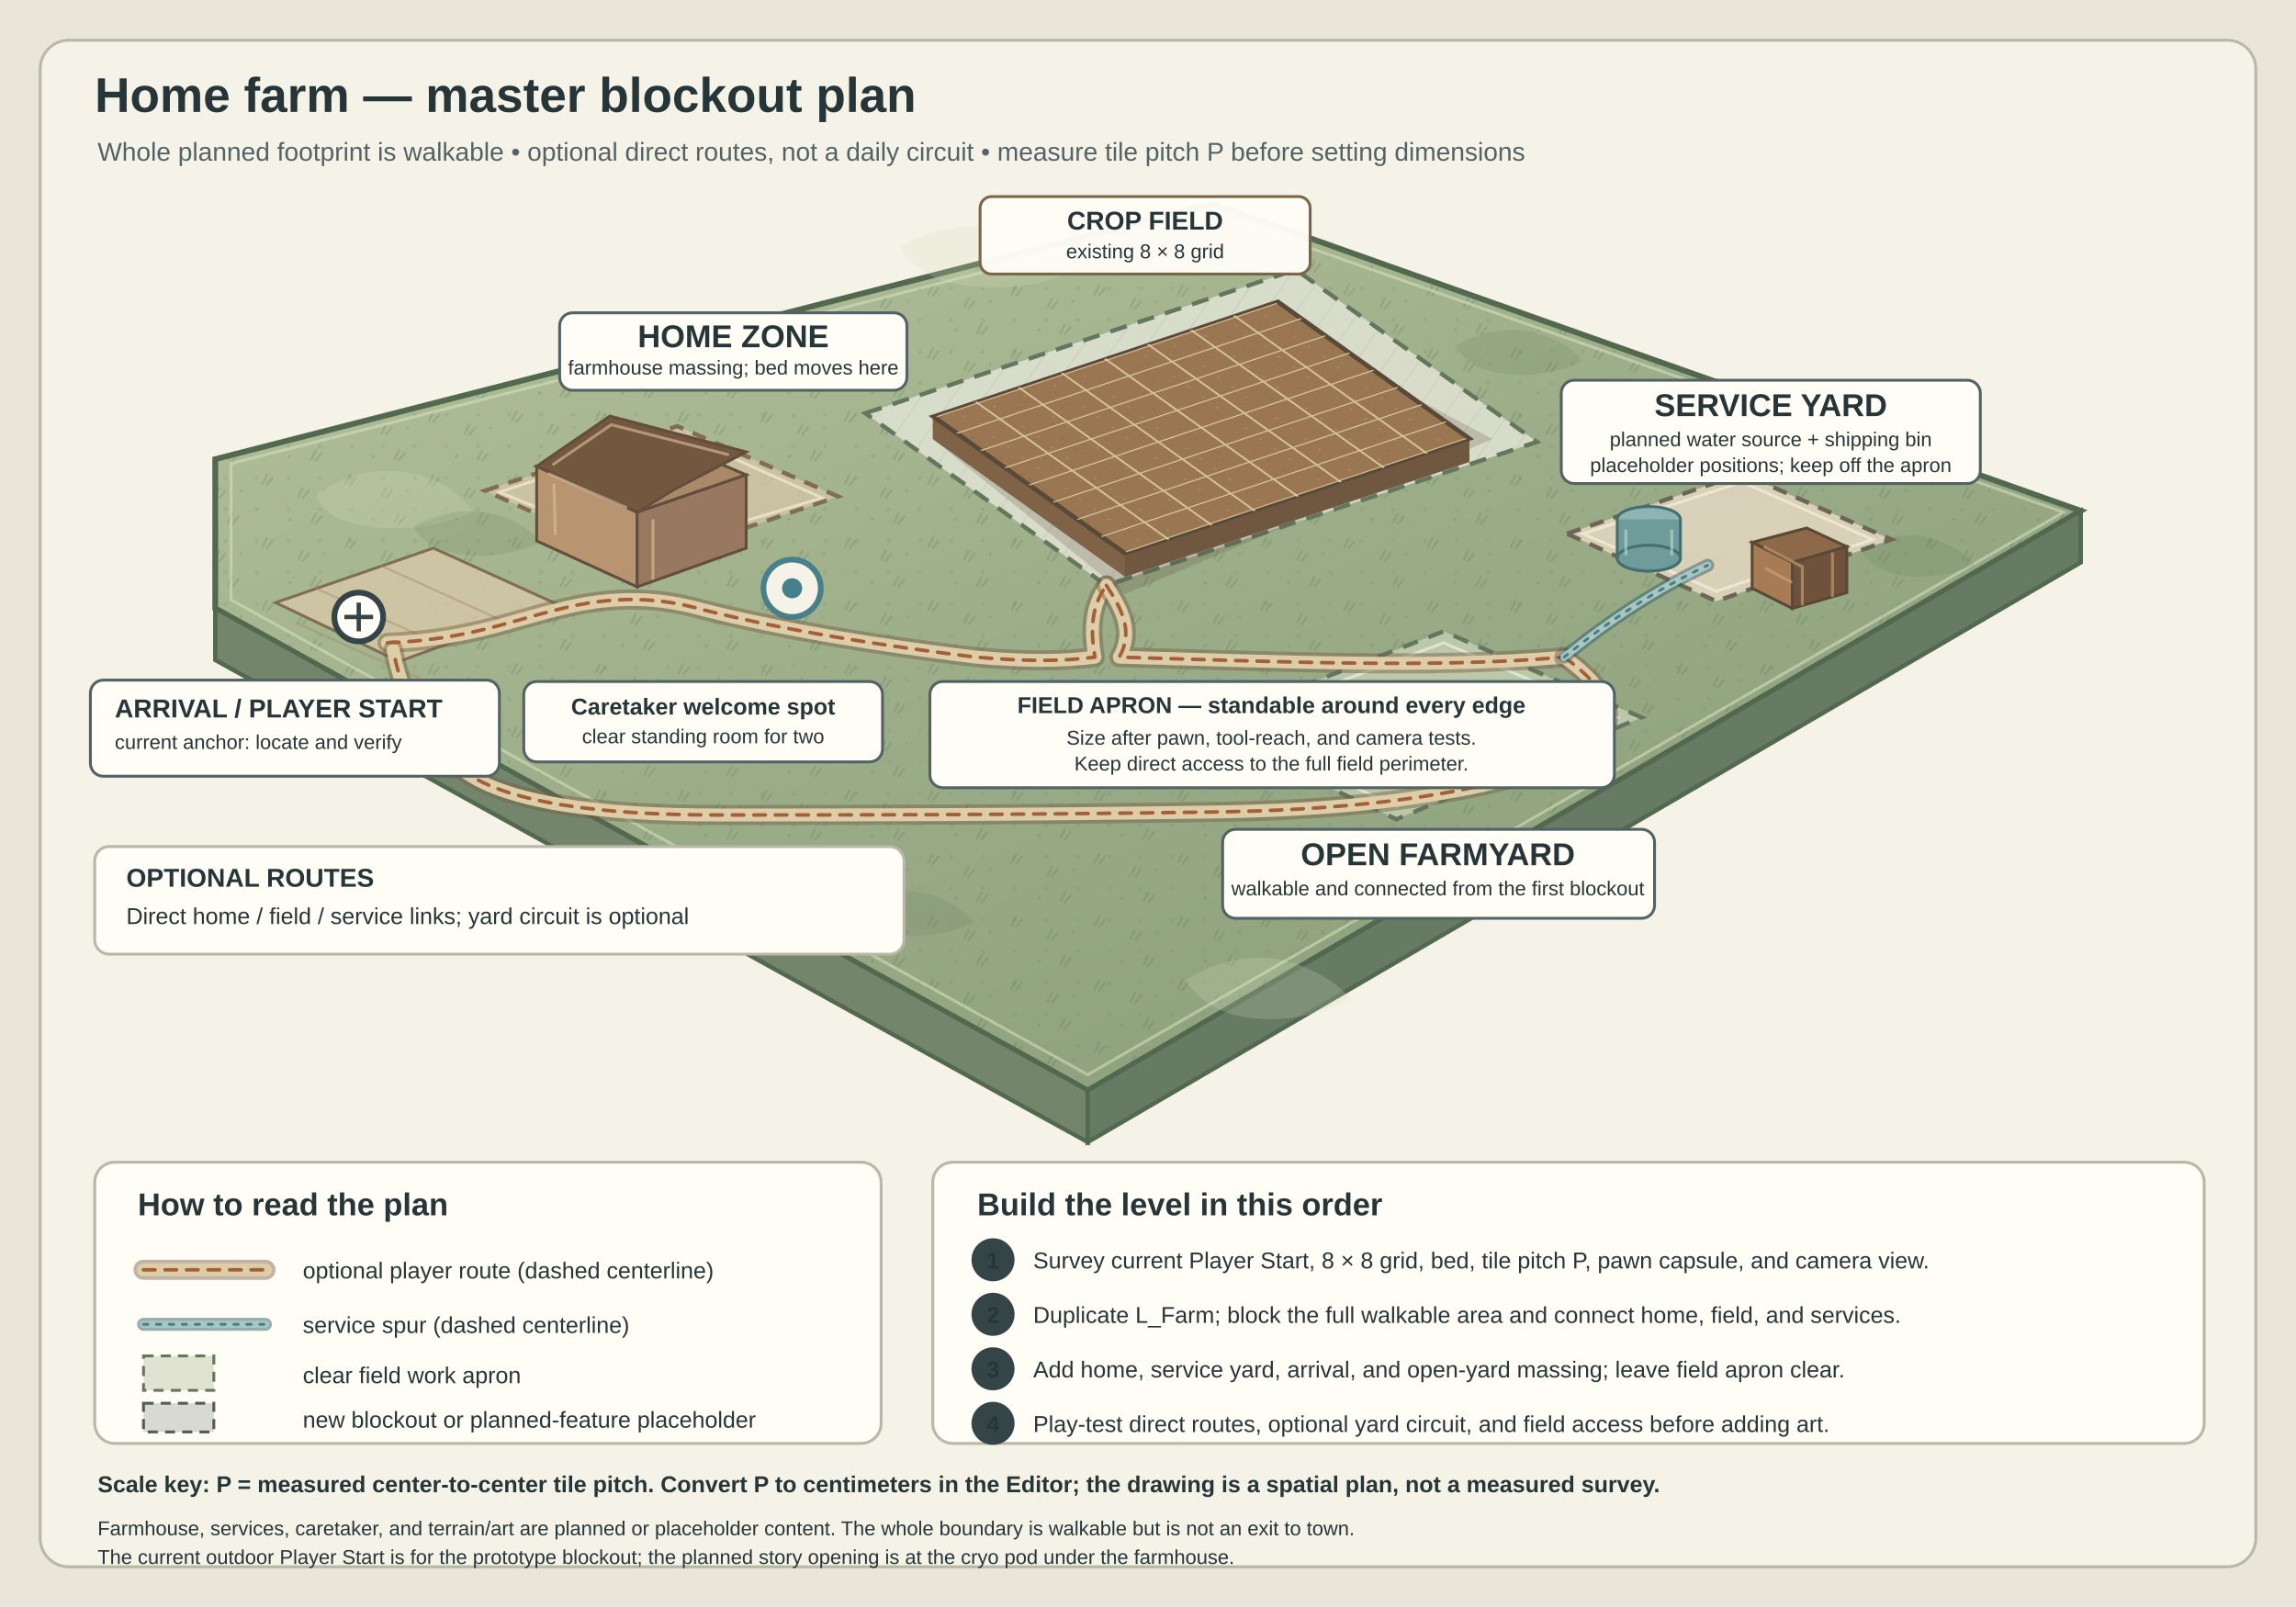
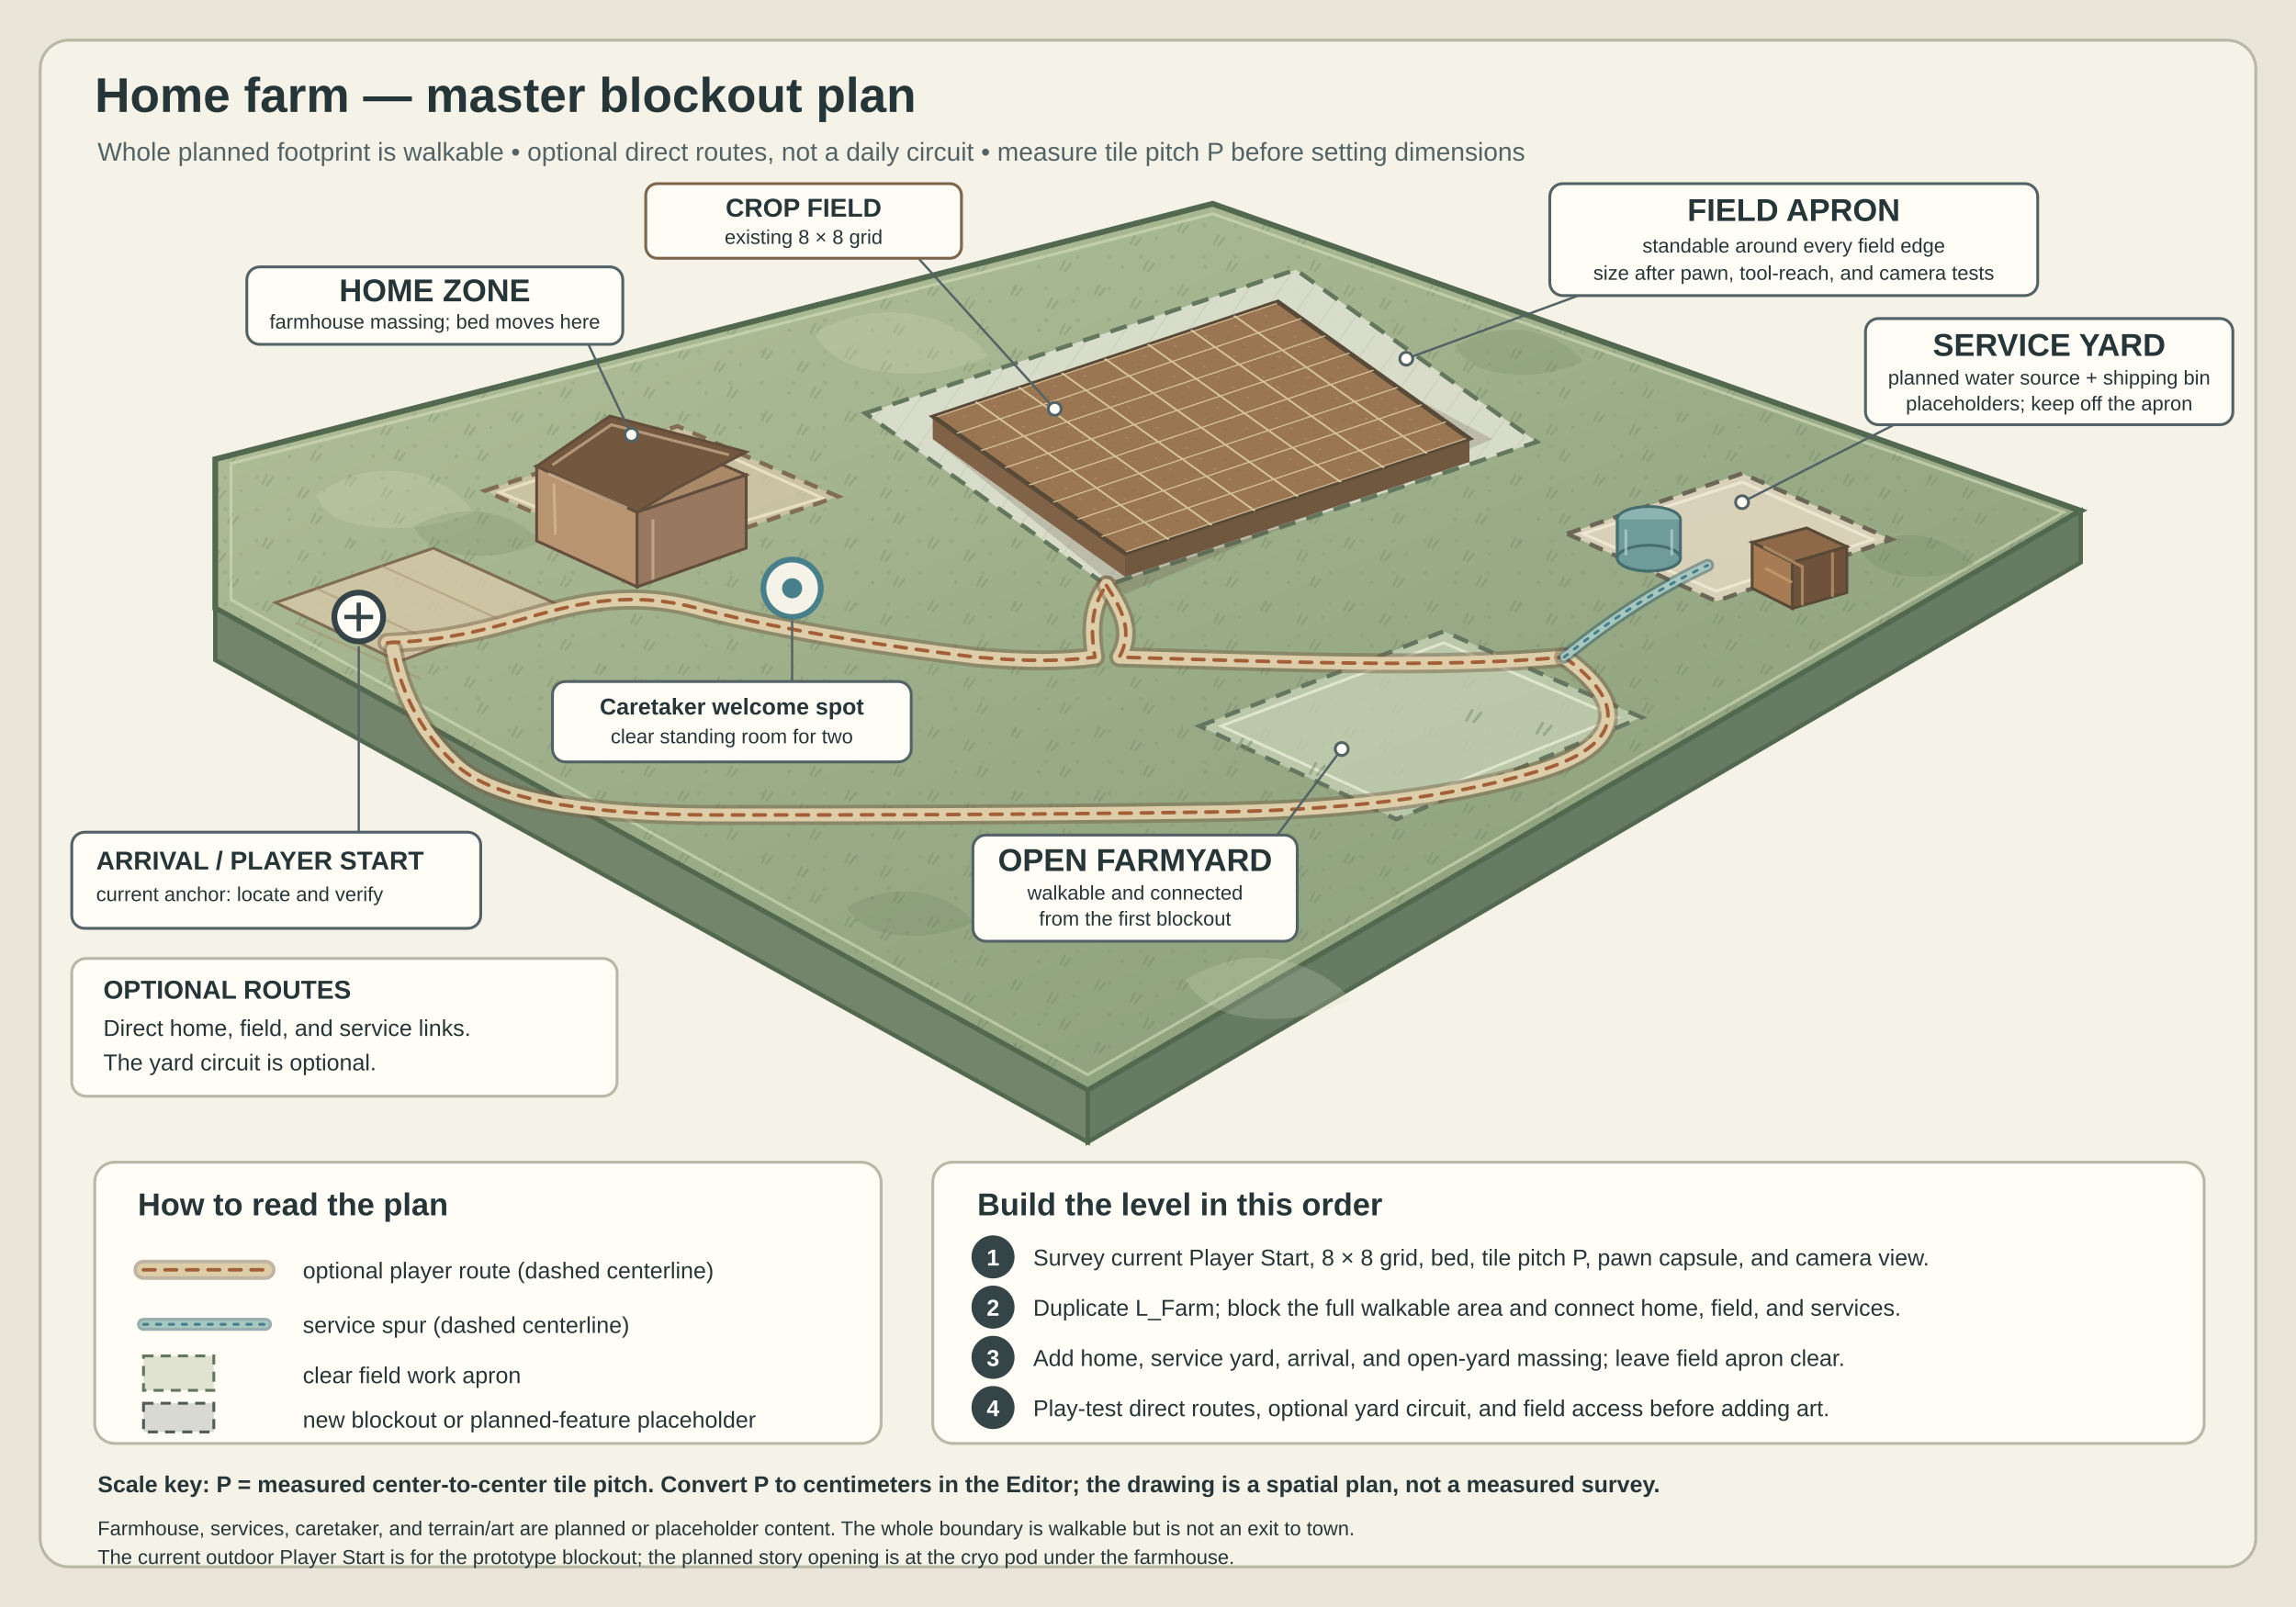
<svg xmlns="http://www.w3.org/2000/svg" width="1600" height="1120" viewBox="0 0 1600 1120" style="width: 100%; height: auto; max-width: 1600px;" role="img" aria-labelledby="title description">
  <defs>
    <pattern id="groundDots" width="22" height="22" patternUnits="userSpaceOnUse">
      <circle cx="3" cy="3" r="1.5" fill="#72826c" opacity=".22" />
    </pattern>
    <pattern id="grassTexture" width="58" height="44" patternUnits="userSpaceOnUse">
      <path d="M9 29l3-6m0 7 4-5m18 13 3-6m0 7 4-5M43 12l3-6m0 7 4-5" fill="none" stroke="#52684f" stroke-width="1.5" stroke-linecap="round" opacity=".2" />
      <circle cx="28" cy="10" r="1.2" fill="#52684f" opacity=".18" />
      <circle cx="52" cy="34" r="1.1" fill="#52684f" opacity=".16" />
    </pattern>
    <pattern id="soilTexture" width="28" height="24" patternUnits="userSpaceOnUse">
      <circle cx="6" cy="7" r="1.2" fill="#5c4935" opacity=".28" />
      <circle cx="20" cy="17" r="1.1" fill="#e1c79b" opacity=".5" />
      <path d="M13 3l2 2m-9 13 2 2" stroke="#5c4935" stroke-width="1" opacity=".2" />
    </pattern>
    <pattern id="apronHatch" width="18" height="18" patternUnits="userSpaceOnUse" patternTransform="rotate(35)">
      <path d="M0 0V18" stroke="#73856c" stroke-width="2" opacity=".16" />
    </pattern>
    <linearGradient id="farmGround" x1="0" y1="0" x2=".85" y2="1">
      <stop offset="0" stop-color="#b4c29b" />
      <stop offset=".52" stop-color="#9bad88" />
      <stop offset="1" stop-color="#899c79" />
    </linearGradient>
    <style>
      text { font-family: "Segoe UI", Arial, sans-serif; fill: #263638; }
      .title { font-size: 34px; font-weight: 700; }
      .subtitle { font-size: 18px; fill: #536365; }
      .zone { font-size: 22px; font-weight: 700; }
      .label { font-size: 18px; font-weight: 700; }
      .small { font-size: 16px; }
      .tiny { font-size: 14px; }
+       .stepNumber { fill: #fff; font-weight: 700; }
      .callout { fill: #fffdf6; stroke: #536365; stroke-width: 2; }
+       .leader { fill: none; stroke: #536365; stroke-width: 1.6; stroke-linecap: round; }
+       .leaderDot { fill: #fffdf6; stroke: #536365; stroke-width: 2; }
      .blockout { fill: #d7d9d2; fill-opacity: .92; stroke: #515c59; stroke-width: 3; stroke-dasharray: 9 7; }
      .routeEdge { fill: none; stroke: #755d43; stroke-width: 14; stroke-linecap: round; stroke-linejoin: round; opacity: .46; }
      .routeBed { fill: none; stroke: #decda9; stroke-width: 9; stroke-linecap: round; stroke-linejoin: round; }
      .routeCenterline { fill: none; stroke: #a35f38; stroke-width: 2.5; stroke-linecap: round; stroke-linejoin: round; stroke-dasharray: 8 7; }
      .utilityEdge { fill: none; stroke: #315e67; stroke-width: 9; stroke-linecap: round; stroke-linejoin: round; opacity: .5; }
      .utilityBed { fill: none; stroke: #a7c7c1; stroke-width: 5; stroke-linecap: round; stroke-linejoin: round; }
      .utilityCenterline { fill: none; stroke: #477f8a; stroke-width: 2; stroke-linecap: round; stroke-linejoin: round; stroke-dasharray: 3 6; }
    </style>
  </defs>
  <rect width="1600" height="1120" fill="#e9e6d9" />
  <rect x="28" y="28" width="1544" height="1064" rx="20" fill="#f5f2e7" stroke="#b8b8a6" stroke-width="2" />
  <text x="66" y="78" class="title">Home farm — master blockout plan</text>
  <text x="68" y="112" class="subtitle">Whole planned footprint is walkable • optional direct routes, not a daily circuit • measure tile pitch P before setting dimensions</text>
  <polygon points="150,320 845,142 1450,356 758,760 150,424" fill="url(#farmGround)" stroke="#52684f" stroke-width="4" />
  <polygon points="150,424 758,760 758,796 150,460" fill="#73866c" stroke="#52684f" stroke-width="3" />
  <polygon points="758,760 1450,356 1450,392 758,796" fill="#667a64" stroke="#52684f" stroke-width="3" />
  <polygon points="150,320 845,142 1450,356 758,760 150,424" fill="url(#groundDots)" opacity=".8" />
  <polygon points="150,320 845,142 1450,356 758,760 150,424" fill="url(#grassTexture)" />
  <path d="M161 323 845 149 1438 357 758 749 161 418Z" fill="none" stroke="#d8dfc0" stroke-width="2" opacity=".58" />
  <g fill="#d5ddbf" opacity=".22">
    <path d="M220 345q35-25 76-13 22 8 34 25-42 17-83 8-20-4-27-20Z" />
-     <path d="M627 172q43-24 88-8 22 8 34 24-37 18-82 10-28-5-40-26Z" />
+     <path d="M567 232q43-24 88-8 22 8 34 24-37 18-82 10-28-5-40-26Z" />
    <path d="M1154 359q42-23 81-7 22 9 31 25-42 16-82 8-20-4-30-26Z" />
    <path d="M826 683q43-26 83-9 20 8 32 22-38 20-78 12-24-5-37-25Z" />
  </g>
  <g fill="#647b59" opacity=".19">
    <path d="M288 367q34-18 65-6 15 6 24 17-32 14-63 7-18-4-26-18Z" />
    <path d="M1014 241q34-19 65-6 16 6 24 17-32 14-63 7-18-4-26-18Z" />
    <path d="M1296 383q30-17 58-5 15 6 22 16-29 12-56 6-16-4-24-17Z" />
    <path d="M590 632q34-18 65-6 15 6 24 17-32 14-63 7-18-4-26-18Z" />
  </g>
  <polygon points="338,342 472,297 584,346 449,392" fill="#d8c8a9" fill-opacity=".72" stroke="#806d54" stroke-width="3" stroke-dasharray="10 7" />
  <path d="M348 343 472 302 573 347 449 384Z" fill="none" stroke="#f4e8cc" stroke-width="2" opacity=".75" />
  <polygon points="374,325 450,301 520,331 444,357" fill="#a98968" stroke="#634e3d" stroke-width="2" />
  <polygon points="374,325 444,357 444,409 374,377" fill="#b99470" stroke="#634e3d" stroke-width="2" />
  <polygon points="444,357 520,331 520,382 444,409" fill="#98785e" stroke="#634e3d" stroke-width="2" />
  <polygon points="374,325 425,290 520,315 470,341 444,357" fill="#73583f" stroke="#634e3d" stroke-width="2" />
  <path d="M385 324 426 296 508 317M382 330l55 24m-51-17 1 36m68-11 0 42" fill="none" stroke="#d8c09c" stroke-width="2" opacity=".62" />
  <polygon points="192,420 302,382 388,421 278,461" fill="#d8c8a9" fill-opacity=".78" stroke="#806d54" stroke-width="2" />
  <path d="M220 410 306 449m-41-55 86 39m-145 1 87 39" fill="none" stroke="#a58d69" stroke-width="1.5" opacity=".48" />
  <circle cx="250" cy="430" r="17" fill="#fffdf6" stroke="#354447" stroke-width="4" />
  <path d="M240 430h20 M250 420v20" stroke="#354447" stroke-width="3" />
  <circle cx="552" cy="410" r="20" fill="#f5f2e7" stroke="#477f8a" stroke-width="4" />
  <circle cx="552" cy="410" r="7" fill="#477f8a" />
  <polygon points="603,288 903,188 1071,308 771,408" fill="#e0e2d2" fill-opacity=".88" stroke="#62775e" stroke-width="3" stroke-dasharray="12 8" />
  <polygon points="603,288 903,188 1071,308 771,408" fill="url(#apronHatch)" opacity=".68" />
  <polygon points="650,306 890,226 1040,306 784,414" fill="#594b39" opacity=".22" />
  <polygon points="650,290 784,386 784,402 650,306" fill="#806346" />
  <polygon points="784,386 1024,306 1024,322 784,402" fill="#70573f" />
  <g transform="matrix(.75,-.25,.42,.3,650,290)">
    <rect x="0" y="0" width="320" height="320" fill="#9a7652" stroke="#594a38" stroke-width="5" />
    <rect x="3" y="3" width="314" height="314" fill="url(#soilTexture)" opacity=".72" />
    <path d="M40 0V320 M80 0V320 M120 0V320 M160 0V320 M200 0V320 M240 0V320 M280 0V320              M0 40H320 M0 80H320 M0 120H320 M0 160H320 M0 200H320 M0 240H320 M0 280H320" fill="none" stroke="#d6c39b" stroke-width="2" />
    <path d="M2 3H318M2 317H318" fill="none" stroke="#ead7ad" stroke-width="2" opacity=".68" />
  </g>
-   <rect x="683" y="137" width="230" height="54" rx="8" fill="#fffdf6" fill-opacity=".96" stroke="#7b654b" stroke-width="2" />
-   <text x="798" y="160" text-anchor="middle" class="label">CROP FIELD</text>
-   <text x="798" y="180" text-anchor="middle" class="tiny">existing 8 × 8 grid</text>
  <polygon points="1092,372 1214,330 1318,376 1196,419" fill="#ded4bd" fill-opacity=".92" stroke="#6b6656" stroke-width="3" stroke-dasharray="10 7" />
  <path d="M1103 372 1214 336 1305 376 1196 412Z" fill="none" stroke="#f5ebd6" stroke-width="2" opacity=".8" />
  <g transform="translate(1127 352)">
    <ellipse cx="22" cy="10" rx="22" ry="9" fill="#8bb4b2" stroke="#466d70" stroke-width="2" />
    <path d="M0 10v27c0 5 10 9 22 9s22-4 22-9V10" fill="#6f9c9b" stroke="#466d70" stroke-width="2" />
    <ellipse cx="22" cy="37" rx="22" ry="9" fill="#6f9c9b" stroke="#466d70" stroke-width="2" />
    <path d="M6 17v18m32-18v18" stroke="#b8d5cf" stroke-width="2" opacity=".68" />
  </g>
  <g transform="translate(1221 368)">
    <polygon points="0,10 38,0 66,13 28,24" fill="#8e6949" stroke="#594a38" stroke-width="2" />
    <polygon points="28,24 66,13 66,45 28,56" fill="#6e523b" stroke="#594a38" stroke-width="2" />
    <polygon points="0,10 28,24 28,56 0,42" fill="#a77c55" stroke="#594a38" stroke-width="2" />
    <path d="M8 13 35 27m-26 1 19 10m7-12v28m21-37v31" fill="none" stroke="#d0a676" stroke-width="2" opacity=".6" />
  </g>
  <polygon points="836,506 1006,440 1144,500 973,571" fill="#c9d5b9" fill-opacity=".72" stroke="#64765f" stroke-width="3" stroke-dasharray="11 8" />
  <path d="M851 506 1006 448 1127 500 973 562Z" fill="none" stroke="#edf0dc" stroke-width="2" opacity=".72" />
  <g fill="none" stroke="#718767" stroke-width="2" stroke-linecap="round" opacity=".46">
    <path d="m862 522 4-7m1 8 5-6m41 22 4-7m1 8 5-6m99-32 4-7m1 8 5-6m39 14 4-7m1 8 5-6" />
  </g>
  <path class="routeEdge" d="M270 448 C324 446 355 433 388 425 C430 414 462 417 490 425 C550 440 615 450 680 458 C715 461 740 461 763 458 C760 440 760 423 771 408" />
  <path class="routeBed" d="M270 448 C324 446 355 433 388 425 C430 414 462 417 490 425 C550 440 615 450 680 458 C715 461 740 461 763 458 C760 440 760 423 771 408" />
  <path class="routeEdge" d="M771 408 C782 425 790 440 780 458 C889 461 1000 466 1090 458" />
  <path class="routeBed" d="M771 408 C782 425 790 440 780 458 C889 461 1000 466 1090 458" />
  <path class="routeEdge" d="M1090 458 C1135 490 1132 520 1070 538 C1006 557 930 565 840 566 C700 568 600 568 500 568 C420 568 350 560 320 535 C295 513 280 485 274 453" />
  <path class="routeBed" d="M1090 458 C1135 490 1132 520 1070 538 C1006 557 930 565 840 566 C700 568 600 568 500 568 C420 568 350 560 320 535 C295 513 280 485 274 453" />
  <path class="routeCenterline" d="M270 448 C324 446 355 433 388 425 C430 414 462 417 490 425 C550 440 615 450 680 458 C715 461 740 461 763 458 C760 440 760 423 771 408" />
  <path class="routeCenterline" d="M771 408 C782 425 790 440 780 458 C889 461 1000 466 1090 458" />
  <path class="routeCenterline" d="M1090 458 C1135 490 1132 520 1070 538 C1006 557 930 565 840 566 C700 568 600 568 500 568 C420 568 350 560 320 535 C295 513 280 485 274 453" />
  <path class="utilityEdge" d="M1090 458 C1122 432 1154 411 1190 394" />
  <path class="utilityBed" d="M1090 458 C1122 432 1154 411 1190 394" />
  <path class="utilityCenterline" d="M1090 458 C1122 432 1154 411 1190 394" />
-   <rect x="390" y="218" width="242" height="54" rx="9" class="callout" />
-   <text x="511" y="242" text-anchor="middle" class="zone">HOME ZONE</text>
-   <text x="511" y="261" text-anchor="middle" class="tiny">farmhouse massing; bed moves here</text>
-   <rect x="1088" y="265" width="292" height="72" rx="9" class="callout" />
-   <text x="1234" y="290" text-anchor="middle" class="zone">SERVICE YARD</text>
-   <text x="1234" y="311" text-anchor="middle" class="tiny">planned water source + shipping bin</text>
-   <text x="1234" y="329" text-anchor="middle" class="tiny">placeholder positions; keep off the apron</text>
-   <rect x="63" y="474" width="285" height="67" rx="9" class="callout" />
-   <text x="80" y="500" class="label">ARRIVAL / PLAYER START</text>
-   <text x="80" y="522" class="tiny">current anchor: locate and verify</text>
-   <rect x="365" y="475" width="250" height="56" rx="9" class="callout" />
-   <text x="490" y="498" text-anchor="middle" class="small" font-weight="700">Caretaker welcome spot</text>
-   <text x="490" y="518" text-anchor="middle" class="tiny">clear standing room for two</text>
-   <rect x="648" y="475" width="477" height="74" rx="9" class="callout" />
-   <text x="886" y="497" text-anchor="middle" class="small" font-weight="700">FIELD APRON — standable around every edge</text>
-   <text x="886" y="519" text-anchor="middle" class="tiny">Size after pawn, tool-reach, and camera tests.</text>
-   <text x="886" y="537" text-anchor="middle" class="tiny">Keep direct access to the full field perimeter.</text>
-   <rect x="852" y="578" width="301" height="62" rx="9" class="callout" />
-   <text x="1002" y="603" text-anchor="middle" class="zone">OPEN FARMYARD</text>
-   <text x="1002" y="624" text-anchor="middle" class="tiny">walkable and connected from the first blockout</text>
-   <rect x="66" y="590" width="564" height="75" rx="10" fill="#fffdf6" stroke="#b8b8a6" stroke-width="2" />
-   <text x="88" y="618" class="label">OPTIONAL ROUTES</text>
-   <text x="88" y="644" class="small">Direct home / field / service links; yard circuit is optional</text>
+   <g class="leader">
+     <path d="M640 180 735 285" />
+     <path d="M410 240 440 303" />
+     <path d="M1100 206 980 250" />
+     <path d="M1320 296 1214 350" />
+     <path d="M250 580V451" />
+     <path d="M552 475V433" />
+     <path d="M890 582 935 522" />
+   </g>
+   <g class="leaderDot">
+     <circle cx="735" cy="285" r="4.5" />
+     <circle cx="440" cy="303" r="4.5" />
+     <circle cx="980" cy="250" r="4.5" />
+     <circle cx="1214" cy="350" r="4.5" />
+     <circle cx="935" cy="522" r="4.5" />
+   </g>
+   <rect x="450" y="128" width="220" height="52" rx="8" fill="#fffdf6" fill-opacity=".96" stroke="#7b654b" stroke-width="2" />
+   <text x="560" y="151" text-anchor="middle" class="label">CROP FIELD</text>
+   <text x="560" y="170" text-anchor="middle" class="tiny">existing 8 × 8 grid</text>
+   <rect x="172" y="186" width="262" height="54" rx="9" class="callout" />
+   <text x="303" y="210" text-anchor="middle" class="zone">HOME ZONE</text>
+   <text x="303" y="229" text-anchor="middle" class="tiny">farmhouse massing; bed moves here</text>
+   <rect x="1080" y="128" width="340" height="78" rx="9" class="callout" />
+   <text x="1250" y="154" text-anchor="middle" class="zone">FIELD APRON</text>
+   <text x="1250" y="176" text-anchor="middle" class="tiny">standable around every field edge</text>
+   <text x="1250" y="195" text-anchor="middle" class="tiny">size after pawn, tool-reach, and camera tests</text>
+   <rect x="1300" y="222" width="256" height="74" rx="9" class="callout" />
+   <text x="1428" y="248" text-anchor="middle" class="zone">SERVICE YARD</text>
+   <text x="1428" y="268" text-anchor="middle" class="tiny">planned water source + shipping bin</text>
+   <text x="1428" y="286" text-anchor="middle" class="tiny">placeholders; keep off the apron</text>
+   <rect x="50" y="580" width="285" height="67" rx="9" class="callout" />
+   <text x="67" y="606" class="label">ARRIVAL / PLAYER START</text>
+   <text x="67" y="628" class="tiny">current anchor: locate and verify</text>
+   <rect x="385" y="475" width="250" height="56" rx="9" class="callout" />
+   <text x="510" y="498" text-anchor="middle" class="small" font-weight="700">Caretaker welcome spot</text>
+   <text x="510" y="518" text-anchor="middle" class="tiny">clear standing room for two</text>
+   <rect x="678" y="582" width="226" height="74" rx="9" class="callout" />
+   <text x="791" y="607" text-anchor="middle" class="zone">OPEN FARMYARD</text>
+   <text x="791" y="627" text-anchor="middle" class="tiny">walkable and connected</text>
+   <text x="791" y="645" text-anchor="middle" class="tiny">from the first blockout</text>
+   <rect x="50" y="668" width="380" height="96" rx="10" fill="#fffdf6" stroke="#b8b8a6" stroke-width="2" />
+   <text x="72" y="696" class="label">OPTIONAL ROUTES</text>
+   <text x="72" y="722" class="small">Direct home, field, and service links.</text>
+   <text x="72" y="746" class="small">The yard circuit is optional.</text>
  <rect x="650" y="810" width="886" height="196" rx="14" fill="#fffdf6" stroke="#b8b8a6" stroke-width="2" />
  <text x="681" y="847" class="zone">Build the level in this order</text>
  <g class="small">
-     <circle cx="692" cy="878" r="15" fill="#354447" />
-     <text x="692" y="884" text-anchor="middle" fill="#fff" font-weight="700">1</text>
-     <text x="720" y="884">Survey current Player Start, 8 × 8 grid, bed, tile pitch P, pawn capsule, and camera view.</text>
-     <circle cx="692" cy="916" r="15" fill="#354447" />
-     <text x="692" y="922" text-anchor="middle" fill="#fff" font-weight="700">2</text>
-     <text x="720" y="922">Duplicate L_Farm; block the full walkable area and connect home, field, and services.</text>
-     <circle cx="692" cy="954" r="15" fill="#354447" />
-     <text x="692" y="960" text-anchor="middle" fill="#fff" font-weight="700">3</text>
-     <text x="720" y="960">Add home, service yard, arrival, and open-yard massing; leave field apron clear.</text>
-     <circle cx="692" cy="992" r="15" fill="#354447" />
-     <text x="692" y="998" text-anchor="middle" fill="#fff" font-weight="700">4</text>
-     <text x="720" y="998">Play-test direct routes, optional yard circuit, and field access before adding art.</text>
+     <circle cx="692" cy="876" r="15" fill="#354447" />
+     <text x="692" y="882" text-anchor="middle" class="stepNumber">1</text>
+     <text x="720" y="882">Survey current Player Start, 8 × 8 grid, bed, tile pitch P, pawn capsule, and camera view.</text>
+     <circle cx="692" cy="911" r="15" fill="#354447" />
+     <text x="692" y="917" text-anchor="middle" class="stepNumber">2</text>
+     <text x="720" y="917">Duplicate L_Farm; block the full walkable area and connect home, field, and services.</text>
+     <circle cx="692" cy="946" r="15" fill="#354447" />
+     <text x="692" y="952" text-anchor="middle" class="stepNumber">3</text>
+     <text x="720" y="952">Add home, service yard, arrival, and open-yard massing; leave field apron clear.</text>
+     <circle cx="692" cy="981" r="15" fill="#354447" />
+     <text x="692" y="987" text-anchor="middle" class="stepNumber">4</text>
+     <text x="720" y="987">Play-test direct routes, optional yard circuit, and field access before adding art.</text>
  </g>
  <rect x="66" y="810" width="548" height="196" rx="14" fill="#fffdf6" stroke="#b8b8a6" stroke-width="2" />
  <text x="96" y="847" class="zone">How to read the plan</text>
  <path class="routeEdge" d="M100 885 H185" />
  <path class="routeBed" d="M100 885 H185" />
  <path class="routeCenterline" d="M100 885 H185" />
  <text x="211" y="891" class="small">optional player route (dashed centerline)</text>
  <path class="utilityEdge" d="M100 923 H185" />
  <path class="utilityBed" d="M100 923 H185" />
  <path class="utilityCenterline" d="M100 923 H185" />
  <text x="211" y="929" class="small">service spur (dashed centerline)</text>
  <rect x="100" y="945" width="49" height="24" fill="#e0e2d2" stroke="#62775e" stroke-width="2" stroke-dasharray="7 5" />
  <text x="211" y="964" class="small">clear field work apron</text>
  <rect x="100" y="978" width="49" height="20" fill="#d7d9d2" stroke="#515c59" stroke-width="2" stroke-dasharray="7 5" />
  <text x="211" y="995" class="small">new blockout or planned-feature placeholder</text>
  <text x="68" y="1040" class="small" font-weight="700">Scale key: P = measured center-to-center tile pitch. Convert P to centimeters in the Editor; the drawing is a spatial plan, not a measured survey.</text>
  <text x="68" y="1070" class="tiny">Farmhouse, services, caretaker, and terrain/art are planned or placeholder content. The whole boundary is walkable but is not an exit to town.</text>
  <text x="68" y="1090" class="tiny">The current outdoor Player Start is for the prototype blockout; the planned story opening is at the cryo pod under the farmhouse.</text>
</svg>
